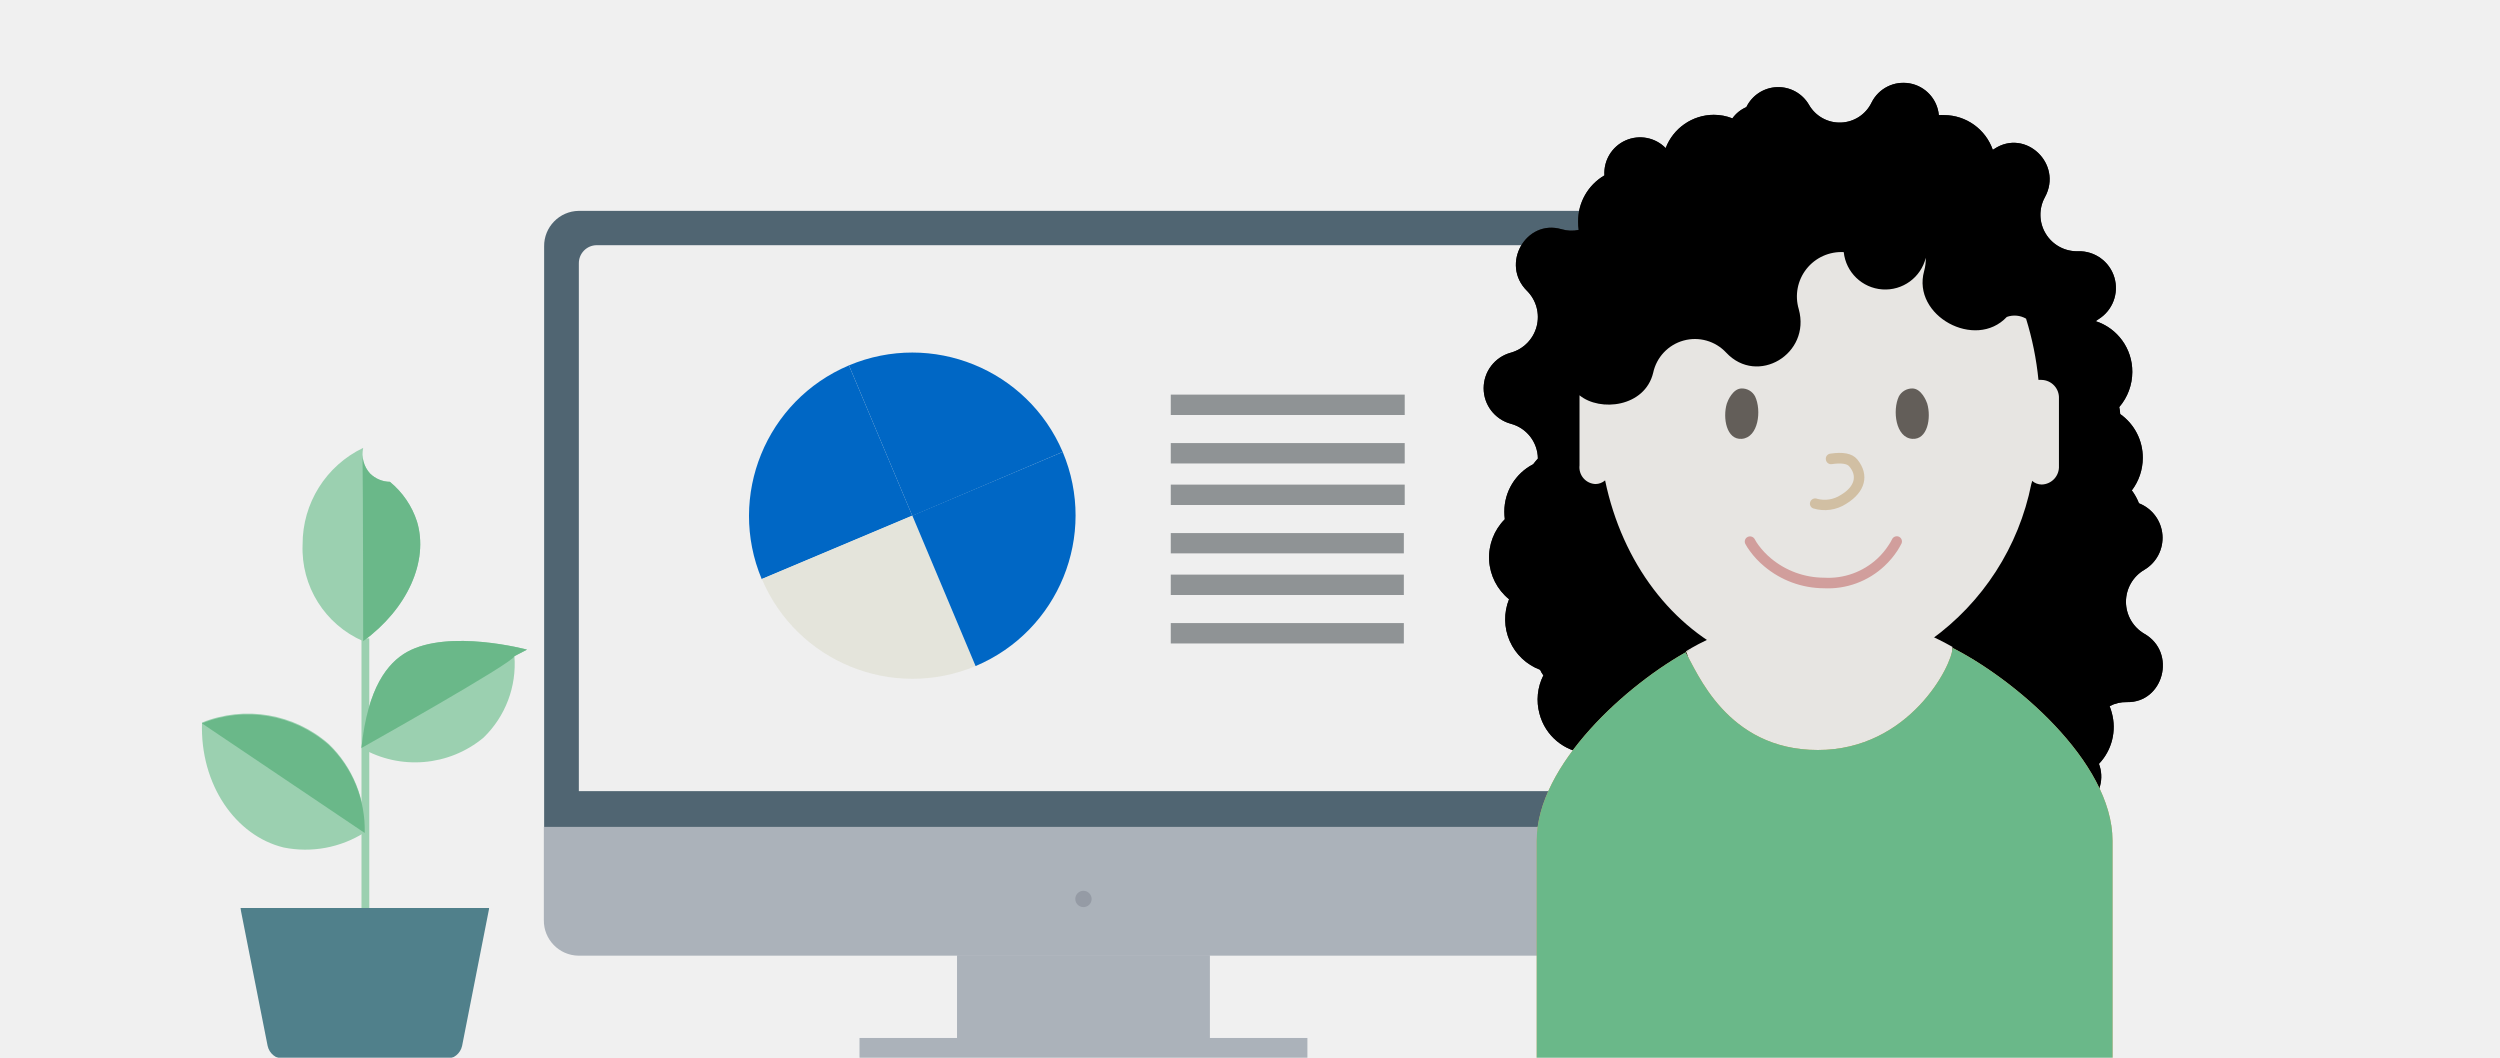
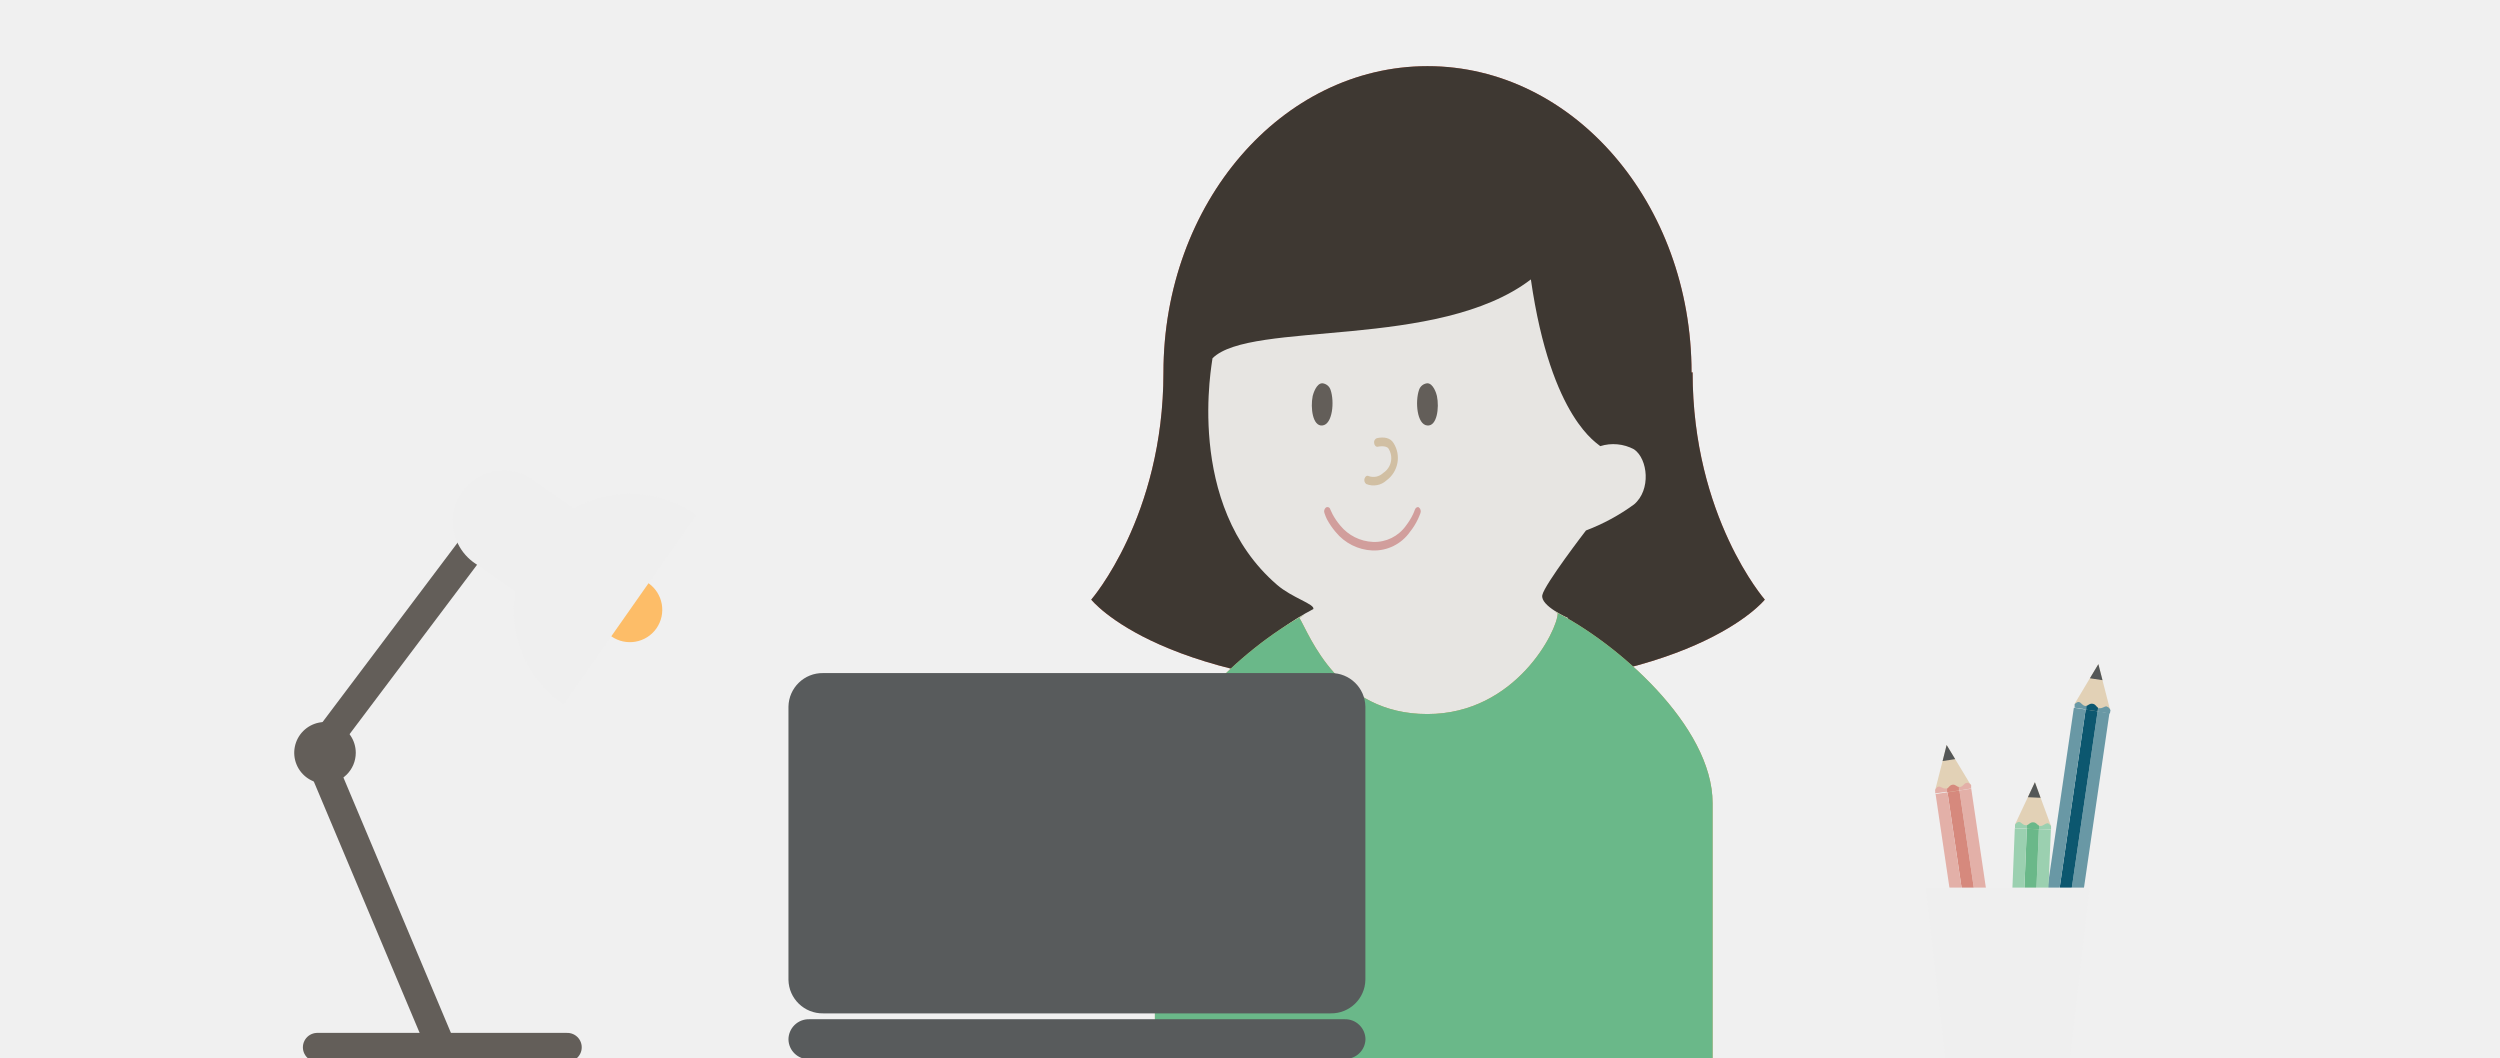
<svg xmlns="http://www.w3.org/2000/svg" id="Layer_1" data-name="Layer 1" viewBox="0 0 260 110">
  <defs>
-     <style>.cls-1{fill:#fff;}.cls-2{mask:url(#mask);}.cls-3{fill:#abb2ba;}.cls-4{fill:#506572;}.cls-5{fill:#efefef;}.cls-6{fill:#959ba5;}.cls-7{mask:url(#mask-2-2);}.cls-8{fill:none;stroke:#9bd0b0;stroke-width:0.81px;}.cls-9{fill:#9bd0b0;}.cls-10{fill:#6ab889;}.cls-11{mask:url(#mask-4);}.cls-12{fill:#50808b;}.cls-13{fill:#0067c5;}.cls-14{fill:#e4e4db;}.cls-15{fill:#8f9395;}.cls-16{mask:url(#mask-7);}.cls-17{fill:#333;}.cls-18{mask:url(#mask-8);}.Ncls-19{fill:#3e3832;}.cls-20{fill:#e7e5e2;}.cls-21{fill:#d8a25d;}.cls-22{mask:url(#mask-9);}.cls-23{fill:#635e59;}.cls-24{fill:#d1bfa3;}.cls-25{fill:#d19e9c;}</style>
-     <mask id="mask" x="0" y="0" width="260" height="111.2" maskUnits="userSpaceOnUse">
+     <style>.cls-1{fill:#fff;}.cls-2{fill:#e57f68;}.cls-3{mask:url(#mask);}.cls-4{fill:#3e3832;}.cls-5{fill:#e7e5e2;}.cls-6{fill:#d8a25d;}.cls-7{mask:url(#mask-2-2);}.cls-8{fill:#6ab889;}.cls-9{fill:#635e59;}.cls-10{fill:#d1bfa3;}.cls-11{fill:#d19e9c;}.cls-12{fill:#585b5c;}.cls-13{fill:#e2d1b6;}.cls-14{fill:#e3b0a8;}.cls-15{fill:#d6897d;}.cls-16{fill:#545757;}.cls-17{fill:#c52c35;}.cls-18{fill:#6998a5;}.cls-19{fill:#0c576f;}.cls-20{fill:#9bd0b0;}.cls-21{fill:#efefef;}.cls-22{fill:#fdbd68;}.cls-23{fill:none;stroke:#635e59;stroke-linecap:round;stroke-linejoin:round;stroke-width:3px;}</style>
+     <mask id="mask" x="113.44" y="4.75" width="71" height="84" maskUnits="userSpaceOnUse">
      <g id="mask-2">
-         <rect id="path-1" class="cls-1" width="260" height="110" />
+         <path id="path-1" class="cls-1" d="M175.92,38.74h0c0-17.6-12.3-31.86-27.46-31.86S121,21.14,121,38.74v0c0,15-7.51,23.62-7.51,23.62s7.41,9.39,35,9.39h.05c27.56,0,35-9.39,35-9.39s-7.51-8.6-7.51-23.64" />
      </g>
    </mask>
-     <mask id="mask-2-2" x="0" y="0" width="260" height="110" maskUnits="userSpaceOnUse">
-       <g id="mask-2-3" data-name="mask-2">
-         <rect id="path-1-2" data-name="path-1" class="cls-1" width="260" height="110" />
-       </g>
-     </mask>
-     <mask id="mask-4" x="24.99" y="94.43" width="25.89" height="15.71" maskUnits="userSpaceOnUse">
-       <g id="mask-6">
-         <polygon id="path-5" class="cls-1" points="24.99 94.43 50.88 94.43 50.88 110.14 24.99 110.14 24.99 94.43" />
-       </g>
-     </mask>
-     <mask id="mask-7" x="0" y="0" width="260" height="114.4" maskUnits="userSpaceOnUse">
-       <g id="mask-2-7" data-name="mask-2">
-         <rect id="path-1-6" data-name="path-1" class="cls-1" width="260" height="110" />
-       </g>
-     </mask>
-     <mask id="mask-8" x="152.06" y="8.57" width="75.75" height="88.53" maskUnits="userSpaceOnUse">
-       <g id="mask-8-2" data-name="mask-8">
-         <path id="path-7" class="cls-1" d="M160.17,69.66a5.61,5.61,0,0,1-3.23-7.34A5.61,5.61,0,0,1,156.5,54a6.84,6.84,0,0,1-.05-.79,5.53,5.53,0,0,1,3-4.93c.15-.2.32-.4.49-.59a3.79,3.79,0,0,0-2.82-3.62,3.83,3.83,0,0,1,0-7.39,3.85,3.85,0,0,0,1.68-6.44c-2.78-2.76-.11-7.49,3.61-6.4a3.57,3.57,0,0,0,1.77.07,6.11,6.11,0,0,1-.06-.86,5.53,5.53,0,0,1,2.74-4.81,3.72,3.72,0,0,1,6.37-2.84,5.38,5.38,0,0,1,5-3.46,5.23,5.23,0,0,1,1.94.37,3.46,3.46,0,0,1,1.45-1.17,3.69,3.69,0,0,1,6.52-.23,3.68,3.68,0,0,0,6.5-.24,3.7,3.7,0,0,1,7,1.3,5.12,5.12,0,0,1,.56,0,5.39,5.39,0,0,1,5.05,3.61l.15-.09c3.24-2.16,7.15,1.56,5.28,5a3.8,3.8,0,0,0,3.44,5.64,3.82,3.82,0,0,1,2.12,7.07l-.29.2a5.51,5.51,0,0,1,3.81,5.28,5.62,5.62,0,0,1-1.36,3.66,3.47,3.47,0,0,1,.1.72,5.54,5.54,0,0,1,2.35,4.56A5.61,5.61,0,0,1,221.71,51a5.61,5.61,0,0,1,.74,1.34,3.86,3.86,0,0,1,.56,6.92,3.85,3.85,0,0,0,0,6.65c3.4,1.94,2,7.2-1.82,7.11a3.61,3.61,0,0,0-1.79.42,5.73,5.73,0,0,1,.23.7,5.55,5.55,0,0,1-1.34,5.3,3.72,3.72,0,0,1-5.4,4.51l-.1-.06a5.33,5.33,0,0,1-5.76,4.85A3.57,3.57,0,0,1,206,90.23a3.69,3.69,0,0,1-6.25,2,3.67,3.67,0,0,0-6.21,1.91,3.7,3.7,0,0,1-7.1.58c-.22.08-.44.16-.67.22a5.4,5.4,0,0,1-5.79-2.13l0,0c-2.57,2.92-7.31.33-6.4-3.5a3.81,3.81,0,0,0-4.79-4.57c-3.68,1.2-6.54-3.44-3.87-6.28l.11-.12a5.51,5.51,0,0,1-4.92-4.1,5.58,5.58,0,0,1,.4-4A3.24,3.24,0,0,1,160.17,69.66Z" />
-       </g>
-     </mask>
-     <mask id="mask-9" x="123.24" y="36.13" width="139.69" height="110.25" maskUnits="userSpaceOnUse">
-       <g id="mask-10">
-         <path id="path-9" class="cls-1" d="M202.7,67.2c6.65,3.25,17,12,17,20.22v27H159.82v-27c0-7.88,9.46-16.35,16-19.86l-.51.32C176.47,69.75,179.52,78,189.06,78s14-8.88,14-10.62Z" />
+     <mask id="mask-2-2" x="84.66" y="32.96" width="135" height="109" maskUnits="userSpaceOnUse">
+       <g id="mask-4">
+         <path id="path-3" class="cls-1" d="M161.65,63.58c6.44,3.21,16.46,11.89,16.46,19.94v26.61h-58V83.52c0-7.76,9.16-16.12,15.52-19.58l-.49.32c1.1,1.84,4.05,10,13.3,10S162,65.5,162,63.79Z" />
      </g>
    </mask>
  </defs>
-   <g id="Lønnstilskudd">
-     <g id="Group-3">
-       <g class="cls-2">
+   <g id="Tilrettelegging">
+     <g id="mennesker_NAV-ansatt_kvinne_-Frida" data-name="mennesker/NAV-ansatt/kvinne/-Frida">
+       <g id="mennesker_kvinne_-sideprofil_-A" data-name="mennesker/kvinne/-sideprofil/-A">
        <g id="Group">
-           <g id="devices_-dataskjerm" data-name="devices/-dataskjerm">
-             <g id="Group-2" data-name="Group">
-               <path id="Fill-16" class="cls-3" d="M168.76,86v9.69a3.65,3.65,0,0,1-3.6,3.7h-105a3.65,3.65,0,0,1-3.6-3.7V86Z" />
-               <path id="Fill-17" class="cls-4" d="M56.59,86V25.63a3.65,3.65,0,0,1,3.6-3.7h105a3.65,3.65,0,0,1,3.6,3.7V86Z" />
-               <path id="Fill-18" class="cls-5" d="M60.2,82.28V27.39a1.87,1.87,0,0,1,1.85-1.89H163.31a1.87,1.87,0,0,1,1.84,1.89V82.28Z" />
-               <polygon id="Fill-19" class="cls-3" points="99.53 109.37 125.83 109.37 125.83 99.34 99.53 99.34 99.53 109.37" />
-               <polygon id="Fill-20" class="cls-3" points="89.39 111.2 135.97 111.2 135.97 107.95 89.39 107.95 89.39 111.2" />
-               <path id="Fill-21" class="cls-6" d="M113.53,93.52a.85.85,0,1,1-.85-.88.86.86,0,0,1,.85.88" />
+           <g id="mennesker_kvinne_-hår_-halvlangt" data-name="mennesker/kvinne/⚙️/-hår/-halvlangt">
+             <g id="hårfarge_-brunn" data-name="hårfarge/-brunn">
+               <g id="Mask-3" data-name="Mask">
+                 <path id="path-1-2" data-name="path-1" class="cls-2" d="M175.92,38.74h0c0-17.6-12.3-31.86-27.46-31.86S121,21.14,121,38.74v0c0,15-7.51,23.62-7.51,23.62s7.41,9.39,35,9.39h.05c27.56,0,35-9.39,35-9.39s-7.51-8.6-7.51-23.64" />
+               </g>
+               <g class="cls-3">
+                 <g id="mennesker_hårfarge_-sort" data-name="mennesker/⚙️/hårfarge/-sort">
+                   <g id="hårfarge_-sort" data-name="hårfarge/-sort">
+                     <rect class="cls-4" x="113.44" y="4.75" width="71" height="84" />
+                   </g>
+                 </g>
+               </g>
            </g>
          </g>
-         </g>
-       </g>
-       <g class="cls-7">
-         <path id="Stroke-1" class="cls-8" d="M38,66.39V96.45" />
-       </g>
-       <g class="cls-7">
-         <g id="Group-17">
-           <path id="Fill-2" class="cls-9" d="M37.77,66.68c4.62-3.37,6.83-8.33,5.6-12.43a8.87,8.87,0,0,0-2.82-4.14,3,3,0,0,1-2.06-.86,3,3,0,0,1-.72-2.67,11.09,11.09,0,0,0-6.3,10.05,10.48,10.48,0,0,0,6.3,10.05" />
-           <path id="Fill-4" class="cls-10" d="M37.77,66.68c4.62-3.37,6.83-8.33,5.6-12.43a8.87,8.87,0,0,0-2.82-4.14,3,3,0,0,1-2.06-.86,3,3,0,0,1-.72-2.67,4.14,4.14,0,0,0-.07.65c.06,3.26.07,19.45.07,19.45" />
-           <path id="Fill-6" class="cls-9" d="M37.93,86.57a11.49,11.49,0,0,1-8.43,1.57c-5-1.22-8.71-6.54-8.49-13a12.76,12.76,0,0,1,13.2,2.25,12.24,12.24,0,0,1,3.72,9.15" />
-           <path id="Fill-8" class="cls-10" d="M37.93,86.63,21,75.23a12.76,12.76,0,0,1,13.2,2.25,12.27,12.27,0,0,1,3.73,9.15" />
-           <path id="Fill-10" class="cls-9" d="M37.59,77.81c.64-6.33,2.75-8.88,4.73-10,4.38-2.44,12.49-.25,12.49-.25l-1.31.68a10.66,10.66,0,0,1-3.22,8.48,11.14,11.14,0,0,1-12.69,1.07" />
-           <path id="Fill-12" class="cls-10" d="M37.59,77.81c.64-6.33,2.75-8.88,4.73-10,4.38-2.44,12.49-.25,12.49-.25l-1.31.68c0,.63-15.91,9.55-15.91,9.55" />
-           <g id="Group-16">
-             <g class="cls-11">
-               <path id="Fill-14" class="cls-12" d="M50.88,94.43H25l2.83,14.33a1.74,1.74,0,0,0,1.71,1.38h16.8a1.74,1.74,0,0,0,1.72-1.38Z" />
-             </g>
-           </g>
-         </g>
-       </g>
-       <g class="cls-7">
-         <g id="Group-2-2" data-name="Group-2">
-           <path id="Fill-51" class="cls-13" d="M88.29,38a17,17,0,0,0-9.07,22.23l15.66-6.59Z" />
-           <path id="Fill-52" class="cls-13" d="M110.52,47A17,17,0,0,0,88.29,38l6.59,15.65Z" />
-           <path id="Fill-53" class="cls-14" d="M79.23,60.21a17,17,0,0,0,22.23,9.06L94.87,53.62Z" />
-           <path id="Fill-54" class="cls-13" d="M94.88,53.62l6.58,15.65A17,17,0,0,0,110.52,47Z" />
-         </g>
-       </g>
-       <g class="cls-7">
-         <g id="_-dokumenter_-innhold_-tekst" data-name="⚙️/-dokumenter/-innhold/-tekst">
-           <g id="Group-3-2" data-name="Group">
-             <polygon id="Fill-60" class="cls-15" points="121.76 48.2 146.09 48.2 146.09 46.08 121.76 46.08 121.76 48.2" />
-             <polygon id="Fill-61" class="cls-15" points="121.76 52.52 146.09 52.52 146.09 50.4 121.76 50.4 121.76 52.52" />
-             <polygon id="Fill-62" class="cls-15" points="121.76 57.55 146 57.55 146 55.44 121.76 55.44 121.76 57.55" />
-             <polygon id="Fill-63" class="cls-15" points="121.76 61.88 146 61.88 146 59.76 121.76 59.76 121.76 61.88" />
-             <polygon id="Fill-64" class="cls-15" points="121.76 66.92 146 66.92 146 64.8 121.76 64.8 121.76 66.92" />
-             <polygon id="Fill-65" class="cls-15" points="121.76 43.16 146.09 43.16 146.09 41.04 121.76 41.04 121.76 43.16" />
-           </g>
-         </g>
-       </g>
-       <g class="cls-16">
-         <g id="mennesker_NAV-ansatt_kvinne_-Frida" data-name="mennesker/NAV-ansatt/kvinne/-Frida">
-           <g id="mennesker_kvinne_-forfra_-B" data-name="mennesker/kvinne/-forfra/-B">
-             <g id="Group-2-3" data-name="Group-2">
-               <g id="mennesker_kvinne_-hår_-krøllete-langt" data-name="mennesker/kvinne/⚙️/-hår/-krøllete-langt">
-                 <g id="hårfarge_-brunn" data-name="hårfarge/-brunn">
-                   <g id="Mask-10-2" data-name="Mask">
-                     <path id="path-7-2" data-name="path-7" class="cls-17" d="M160.17,69.66a5.61,5.61,0,0,1-3.23-7.34A5.61,5.61,0,0,1,156.5,54a6.84,6.84,0,0,1-.05-.79,5.53,5.53,0,0,1,3-4.93c.15-.2.32-.4.49-.59a3.79,3.79,0,0,0-2.82-3.62,3.83,3.83,0,0,1,0-7.39,3.85,3.85,0,0,0,1.68-6.44c-2.78-2.76-.11-7.49,3.61-6.4a3.57,3.57,0,0,0,1.77.07,6.11,6.11,0,0,1-.06-.86,5.53,5.53,0,0,1,2.74-4.81,3.72,3.72,0,0,1,6.37-2.84,5.38,5.38,0,0,1,5-3.46,5.23,5.23,0,0,1,1.94.37,3.46,3.46,0,0,1,1.45-1.17,3.69,3.69,0,0,1,6.52-.23,3.68,3.68,0,0,0,6.5-.24,3.7,3.7,0,0,1,7,1.3,5.12,5.12,0,0,1,.56,0,5.39,5.39,0,0,1,5.05,3.61l.15-.09c3.24-2.16,7.15,1.56,5.28,5a3.8,3.8,0,0,0,3.44,5.64,3.82,3.82,0,0,1,2.12,7.07l-.29.2a5.51,5.51,0,0,1,3.81,5.28,5.62,5.62,0,0,1-1.36,3.66,3.47,3.47,0,0,1,.1.72,5.54,5.54,0,0,1,2.35,4.56A5.61,5.61,0,0,1,221.71,51a5.61,5.61,0,0,1,.74,1.34,3.86,3.86,0,0,1,.56,6.92,3.85,3.85,0,0,0,0,6.65c3.4,1.94,2,7.2-1.82,7.11a3.61,3.61,0,0,0-1.79.42,5.73,5.73,0,0,1,.23.7,5.55,5.55,0,0,1-1.34,5.3,3.72,3.72,0,0,1-5.4,4.51l-.1-.06a5.33,5.33,0,0,1-5.76,4.85A3.57,3.57,0,0,1,206,90.23a3.69,3.69,0,0,1-6.25,2,3.67,3.67,0,0,0-6.21,1.91,3.7,3.7,0,0,1-7.1.58c-.22.08-.44.16-.67.22a5.4,5.4,0,0,1-5.79-2.13l0,0c-2.57,2.92-7.31.33-6.4-3.5a3.81,3.81,0,0,0-4.79-4.57c-3.68,1.2-6.54-3.44-3.87-6.28l.11-.12a5.51,5.51,0,0,1-4.92-4.1,5.58,5.58,0,0,1,.4-4A3.24,3.24,0,0,1,160.17,69.66Z" />
-                   </g>
-                   <g class="cls-18">
-                     <g id="mennesker_hårfarge_-sort" data-name="mennesker/⚙️/hårfarge/-sort">
-                       <g id="hårfarge_-sort" data-name="hårfarge/-sort">
-                         <rect class="cls-19" x="152.06" y="8.57" width="75.75" height="86.47" />
-                       </g>
+           <path id="Fill-160-Copy-2" class="cls-5" d="M166.42,46.4c-.12-.23-5.1-2.67-7.21-17.34-9.63,7.36-29.13,4.24-33.11,8.2,0,.28-3,15.19,6.71,23.56,1.57,1.36,3.94,2,3.78,2.52a25.45,25.45,0,0,0-3.22,2s4.57,25.86,15.06,25.86,14.66-26.92,14.66-26.92-2.92-1.27-2.69-2.39,4.54-6.72,4.54-6.72a21.29,21.29,0,0,0,5-2.71c1.79-1.51,1.44-4.74,0-5.73A4.56,4.56,0,0,0,166.42,46.4Z" />
+           <g id="mennesker_kropp_forfra_-rund-hals" data-name="mennesker/⚙️/kropp/forfra/-rund-hals">
+             <g id="Group-2" data-name="Group">
+               <g id="_20_-Blå" data-name="+20/-Blå">
+                 <g id="Mask-4-2" data-name="Mask">
+                   <path id="path-3-2" data-name="path-3" class="cls-6" d="M161.65,63.58c6.44,3.21,16.46,11.89,16.46,19.94v26.61h-58V83.52c0-7.76,9.16-16.12,15.52-19.58l-.49.32c1.1,1.84,4.05,10,13.3,10S162,65.5,162,63.79Z" />
+                 </g>
+                 <g class="cls-7">
+                   <g id="_2-Styles_-Farge_Grønn_--40" data-name="2-Styles/-Farge/Grønn/--40">
+                     <g id="Fill-43">
+                       <polygon class="cls-8" points="84.66 141.96 219.66 141.96 219.66 32.95 84.66 32.95 84.66 141.96" />
                    </g>
                  </g>
                </g>
              </g>
-               <g id="Group-4" data-name="Group">
-                 <path id="Combined-Shape" class="cls-20" d="M175.34,67.74c1.13,1.8,4.31,33.44,13.86,33.44S203.06,69,203.06,67.28C188.44,59,175.34,67.74,175.34,67.74Z" />
-                 <g id="_Kropp" data-name="Kropp">
-                   <g id="Group-5" data-name="Group">
-                     <g id="_20_-Blå" data-name="+20/-Blå">
-                       <g id="Mask-11" data-name="Mask">
-                         <path id="path-9-2" data-name="path-9" class="cls-21" d="M202.7,67.2c6.65,3.25,17,12,17,20.22v27H159.82v-27c0-7.88,9.46-16.35,16-19.86l-.51.32C176.47,69.75,179.52,78,189.06,78s14-8.88,14-10.62Z" />
-                       </g>
-                       <g class="cls-22">
-                         <g id="_--_" data-name="--↳">
-                           <g id="Fill-46">
-                             <polygon class="cls-10" points="123.23 146.38 262.93 146.38 262.93 36.13 123.23 36.13 123.23 146.38" />
-                           </g>
-                         </g>
-                       </g>
-                     </g>
-                   </g>
-                 </g>
-                 <path id="Combined-Shape-2" data-name="Combined-Shape" class="cls-20" d="M191.75,26.22a4.34,4.34,0,0,0,8.53.59,4.74,4.74,0,0,1-.17,1.38c-1.29,4.66,5.34,8.25,8.6,4.77a2.39,2.39,0,0,1,2,.18A32.08,32.08,0,0,1,212,39.51a1.69,1.69,0,0,1,.33,0,1.85,1.85,0,0,1,1.8,1.94v7a1.84,1.84,0,0,1-1.79,1.94,1.52,1.52,0,0,1-1-.38c0,.11-.05.21-.08.31a26.29,26.29,0,0,1-10.45,16.22,20.08,20.08,0,0,1-11.61,3.79,19.45,19.45,0,0,1-8.47-2c-6.78-3-12-9.72-13.8-18.37a1.54,1.54,0,0,1-1,.38,1.74,1.74,0,0,1-1.66-1.94V41.11c2.13,1.75,6.8,1.23,7.66-2.34a4.44,4.44,0,0,1,7.59-2.1c3.25,3.48,8.84.14,7.55-4.52A4.62,4.62,0,0,1,191.75,26.22Z" />
-               </g>
-               <g id="mennesker_kvinne_ansikt-forfra_-glad" data-name="mennesker/kvinne/⚙️/ansikt-forfra/-glad">
-                 <g id="Group-6" data-name="Group">
-                   <path id="Fill-42" class="cls-23" d="M181.14,45.64c-1.58.12-2-2.17-1.55-3.67.09-.28.62-1.57,1.55-1.57a1.54,1.54,0,0,1,1.39.83c.69,1.45.35,4.28-1.39,4.41" />
-                   <path id="Fill-44" class="cls-23" d="M198.87,45.64c1.59.12,2-2.17,1.56-3.67-.09-.28-.62-1.57-1.55-1.57a1.58,1.58,0,0,0-1.4.83c-.68,1.45-.34,4.28,1.39,4.41" />
-                   <path id="Stroke-46" class="cls-24" d="M190.51,48.27c.94-.14,1.57-.05,1.8.22.87,1,.59,2.13-.89,3a3.06,3.06,0,0,1-2.42.39.55.55,0,0,0-.72.28.53.53,0,0,0,.28.71,4.1,4.1,0,0,0,3.44-.47c2-1.22,2.47-3,1.16-4.62-.55-.66-1.53-.79-2.81-.6a.53.53,0,0,0-.46.61A.54.54,0,0,0,190.51,48.27Z" />
-                   <path id="Stroke-48" class="cls-25" d="M196.77,56.09a4.32,4.32,0,0,1-.35.6,7.32,7.32,0,0,1-1.16,1.39,7.49,7.49,0,0,1-5.56,2,8.66,8.66,0,0,1-5.51-2,8,8,0,0,1-1.31-1.39,4.45,4.45,0,0,1-.38-.6.56.56,0,0,0-.74-.25.54.54,0,0,0-.25.72,5.91,5.91,0,0,0,.48.75,8.67,8.67,0,0,0,1.48,1.58,9.71,9.71,0,0,0,6.2,2.29A8.59,8.59,0,0,0,196,58.85a8.72,8.72,0,0,0,1.33-1.58,8.53,8.53,0,0,0,.43-.75.54.54,0,0,0-.29-.71A.55.55,0,0,0,196.77,56.09Z" />
-                 </g>
-               </g>
+             </g>
+           </g>
+           <g id="mennesker_kvinne_ansikt-forfra_-glad" data-name="mennesker/kvinne/⚙️/ansikt-forfra/-glad">
+             <g id="Group-3" data-name="Group">
+               <path id="Fill-42" class="cls-9" d="M137.52,44.25c-1,.1-1.25-1.82-1-3.07.06-.24.38-1.32,1-1.32a1,1,0,0,1,.86.69c.42,1.22.21,3.6-.86,3.7" />
+               <path id="Fill-44" class="cls-9" d="M148.44,44.25c1,.1,1.26-1.82,1-3.07-.05-.24-.38-1.32-1-1.32a1,1,0,0,0-.86.69c-.42,1.22-.22,3.6.85,3.7" />
+               <path id="Stroke-46" class="cls-10" d="M143.29,46.46c.58-.12,1,0,1.11.19a1.84,1.84,0,0,1-.55,2.54,1.46,1.46,0,0,1-1.49.33c-.17-.1-.37,0-.44.23a.51.51,0,0,0,.17.59,2,2,0,0,0,2.12-.39,2.89,2.89,0,0,0,.72-3.87c-.34-.56-1-.67-1.74-.51a.45.45,0,0,0-.28.51C142.94,46.33,143.11,46.5,143.29,46.46Z" />
+               <path id="Stroke-48" class="cls-11" d="M147.15,53a4.68,4.68,0,0,1-.21.51,6.52,6.52,0,0,1-.72,1.16,4,4,0,0,1-3.43,1.69,4.65,4.65,0,0,1-3.4-1.7,6.75,6.75,0,0,1-.8-1.17q-.18-.36-.24-.51a.3.3,0,0,0-.45-.2.51.51,0,0,0-.15.6A4.8,4.8,0,0,0,138,54a7.48,7.48,0,0,0,.91,1.33,5.22,5.22,0,0,0,3.82,1.92,4.56,4.56,0,0,0,3.91-1.94,6.68,6.68,0,0,0,.83-1.33,6.19,6.19,0,0,0,.26-.63.52.52,0,0,0-.18-.59C147.42,52.69,147.22,52.79,147.15,53Z" />
            </g>
          </g>
        </g>
      </g>
    </g>
+     <path id="Fill-62" class="cls-12" d="M138.4,105.39H85.61A3.55,3.55,0,0,1,82,101.9V73.49A3.55,3.55,0,0,1,85.61,70H138.4A3.55,3.55,0,0,1,142,73.49V101.9a3.55,3.55,0,0,1-3.61,3.49" />
+     <g id="Group-Copy">
+       <polygon id="Fill-148" class="cls-13" points="204.96 81.64 202.45 77.48 201.25 82.21 203.25 82.43 204.96 81.64" />
+       <polygon id="Fill-149" class="cls-14" points="207.08 104.56 208.31 104.37 205.01 82.02 203.78 82.21 207.08 104.56" />
+       <polygon id="Fill-150" class="cls-15" points="202.54 82.4 205.84 104.75 207.08 104.56 203.78 82.21 202.54 82.4" />
+       <polygon id="Fill-151" class="cls-14" points="205.84 104.75 202.54 82.4 201.3 82.58 204.61 104.94 205.84 104.75" />
+       <path id="Fill-152" class="cls-14" d="M204.51,81.43c-.23,0-.34.37-.65.41h-.14l.06.37L205,82l0-.35s-.21-.27-.45-.24" />
+       <path id="Fill-153" class="cls-15" d="M203.72,81.84c-.21,0-.34-.28-.66-.23s-.38.3-.57.41l0,.38,1.24-.19Z" />
+       <path id="Fill-154" class="cls-14" d="M202.49,82a.29.29,0,0,1-.13,0c-.31.05-.51-.23-.75-.19s-.35.36-.35.36l0,.34,1.24-.18Z" />
+       <polygon id="Fill-155" class="cls-16" points="202.45 77.48 202.03 79.15 203.34 78.95 202.45 77.48" />
+       <path id="Fill-156" class="cls-17" d="M212.1,95l3.7.87a.6.6,0,0,1,.43.71l-.5,2.18a.57.57,0,0,1-.69.44l-3.7-.87a.58.58,0,0,1-.43-.7l.5-2.19a.58.58,0,0,1,.69-.44" />
+       <polygon id="Fill-157" class="cls-13" points="219.44 73.79 218.23 69.07 215.74 73.23 217.59 74.04 219.44 73.79" />
+       <polygon id="Fill-158" class="cls-18" points="214.88 96.34 216.12 96.53 219.38 74.17 218.15 73.98 214.88 96.34" />
+       <polygon id="Fill-159" class="cls-19" points="216.91 73.79 213.65 96.15 214.88 96.34 218.15 73.98 216.91 73.79" />
+       <polygon id="Fill-160" class="cls-18" points="213.65 96.15 216.91 73.79 215.68 73.61 212.41 95.97 213.65 96.15" />
+       <path id="Fill-161" class="cls-18" d="M219.08,73.46c-.24,0-.44.24-.75.19a.28.28,0,0,1-.13,0l0,.37,1.23.19.06-.35s-.13-.32-.36-.36" />
+       <path id="Fill-162" class="cls-19" d="M218.2,73.61c-.19-.11-.24-.37-.57-.42s-.45.18-.66.23l-.06.38,1.24.18Z" />
+       <path id="Fill-163" class="cls-18" d="M217,73.42h-.14c-.31-.05-.42-.37-.65-.41s-.45.24-.45.24l0,.35,1.23.18Z" />
+       <polygon id="Fill-164" class="cls-16" points="218.23 69.07 217.35 70.54 218.66 70.74 218.23 69.07" />
+       <polygon id="Fill-165" class="cls-16" points="211.37 95.61 216.19 96.74 216.04 97.41 211.22 96.28 211.37 95.61" />
+       <polygon id="Fill-166" class="cls-13" points="213.31 85.92 211.63 81.35 209.56 85.75 211.49 86.37 213.31 85.92" />
+       <polygon id="Fill-167" class="cls-20" points="211.57 97.72 212.82 97.78 213.29 86.3 212.04 86.25 211.57 97.72" />
+       <polygon id="Fill-168" class="cls-8" points="210.79 86.19 210.32 97.67 211.57 97.72 212.04 86.25 210.79 86.19" />
+       <polygon id="Fill-169" class="cls-20" points="210.32 97.67 210.79 86.19 209.54 86.14 209.08 97.61 210.32 97.67" />
+       <path id="Fill-170" class="cls-20" d="M212.91,85.63c-.24,0-.41.29-.72.27a.28.28,0,0,1-.13,0l0,.38,1.25,0,0-.35s-.17-.31-.4-.32" />
+       <path id="Fill-171" class="cls-8" d="M212.06,85.87c-.21-.09-.28-.34-.61-.35s-.43.23-.64.3l0,.37,1.25.06Z" />
+       <path id="Fill-172" class="cls-20" d="M210.81,85.82l-.14,0c-.31,0-.46-.33-.69-.34s-.42.29-.42.29l0,.35,1.25.06Z" />
+       <polygon id="Fill-173" class="cls-16" points="211.63 81.35 210.9 82.91 212.22 82.97 211.63 81.35" />
+       <polygon id="Fill-174" class="cls-21" points="217.32 92.31 200.28 92.31 202.32 110.14 215.27 110.14 217.32 92.31" />
+     </g>
+     <g id="gjenstander_-bordlampe" data-name="gjenstander/-bordlampe">
+       <path id="Fill-83" class="cls-22" d="M67.45,60.66a3.37,3.37,0,1,0,.82,4.69,3.38,3.38,0,0,0-.82-4.69" />
+       <path id="Stroke-84" class="cls-23" d="M33,108.92H59" />
+       <polyline id="Stroke-85" class="cls-23" points="45.9 108.92 33.01 78.3 51.43 53.83" />
+       <path id="Fill-86" class="cls-21" d="M59.67,52.87,55.57,50a5.29,5.29,0,1,0-6.08,8.65l4.1,2.87a12,12,0,0,0,5,11.76L72.44,53.54a12.09,12.09,0,0,0-12.77-.67" />
+       <path id="Fill-87" class="cls-9" d="M37,78.3a3.2,3.2,0,1,0-3.2,3.19A3.2,3.2,0,0,0,37,78.3" />
+     </g>
+     <path id="Fill-84" class="cls-12" d="M139.87,110.16H84.14A2.1,2.1,0,0,1,82,108.1v0A2.11,2.11,0,0,1,84.14,106h55.73a2.11,2.11,0,0,1,2.14,2.07v0a2.1,2.1,0,0,1-2.14,2.06" />
  </g>
</svg>
